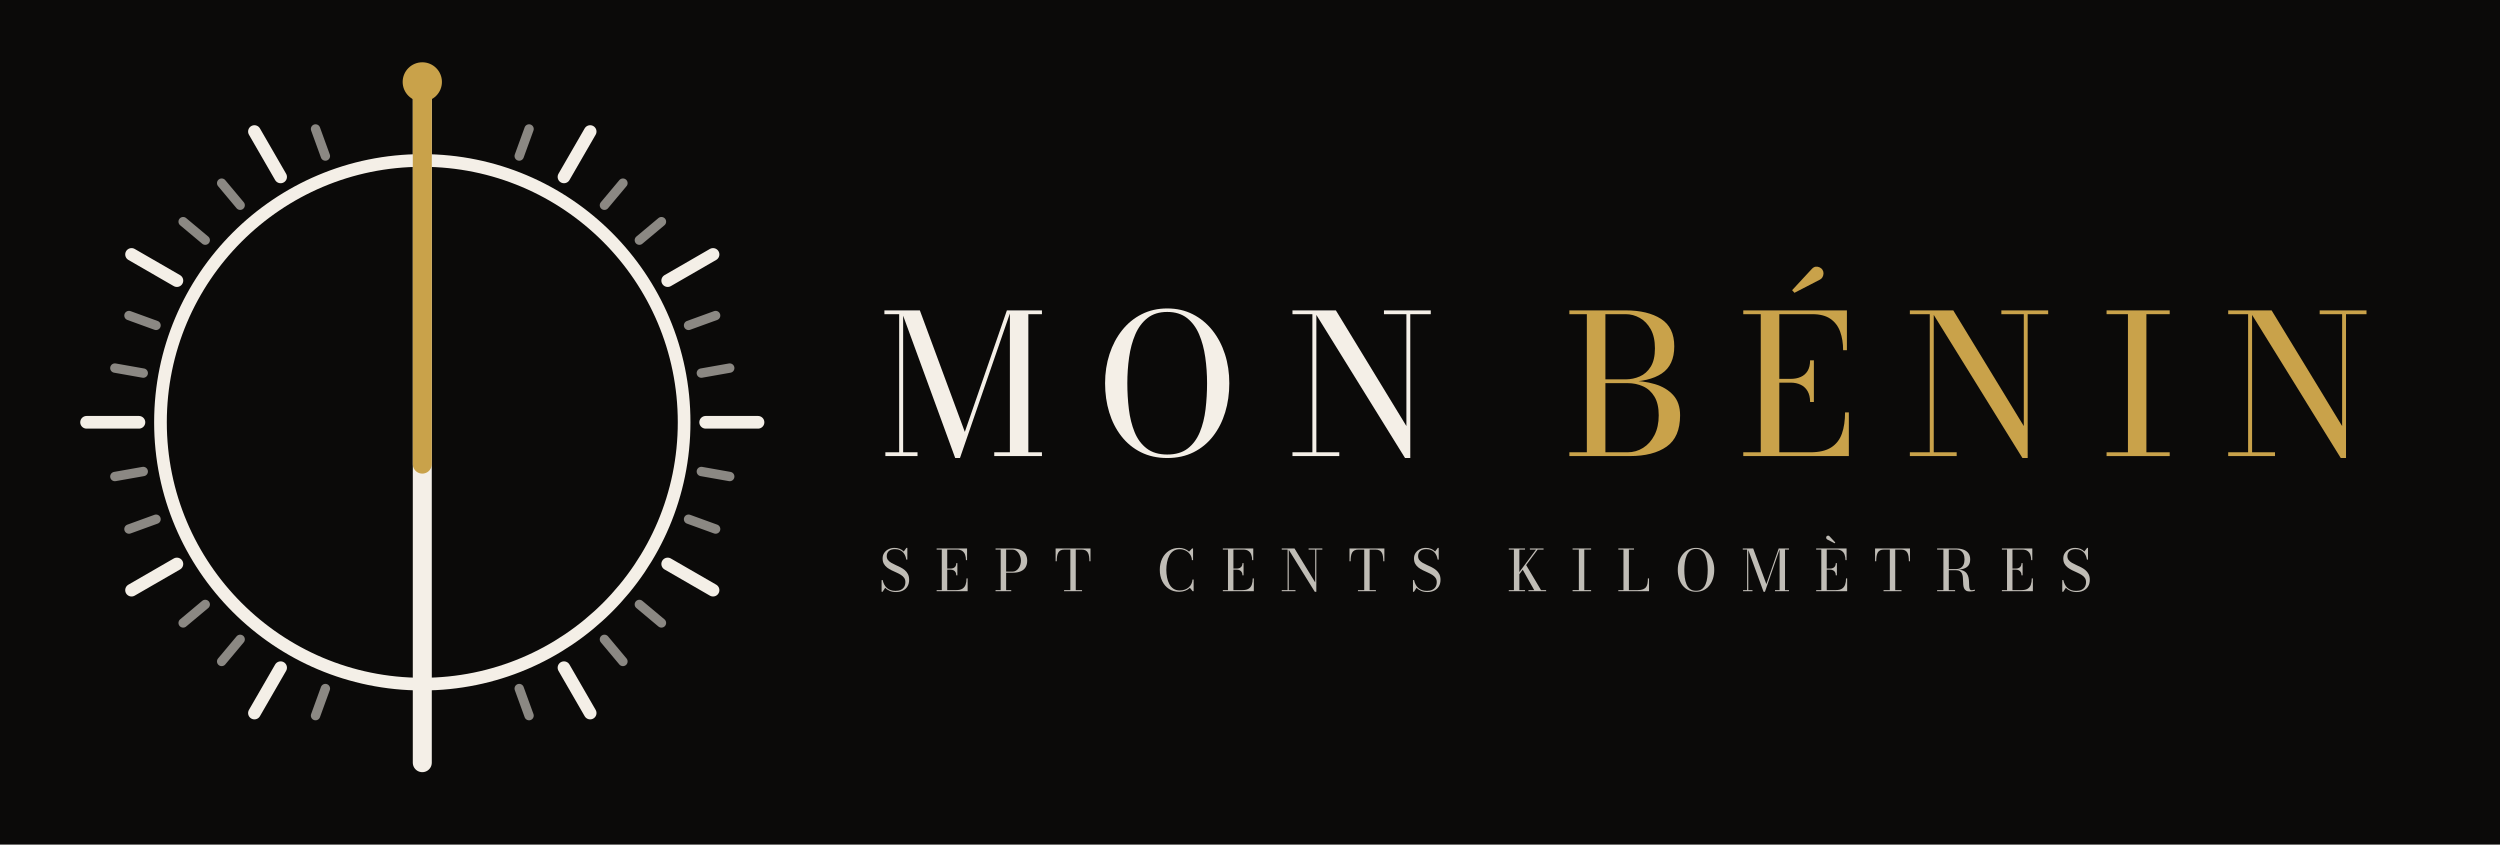
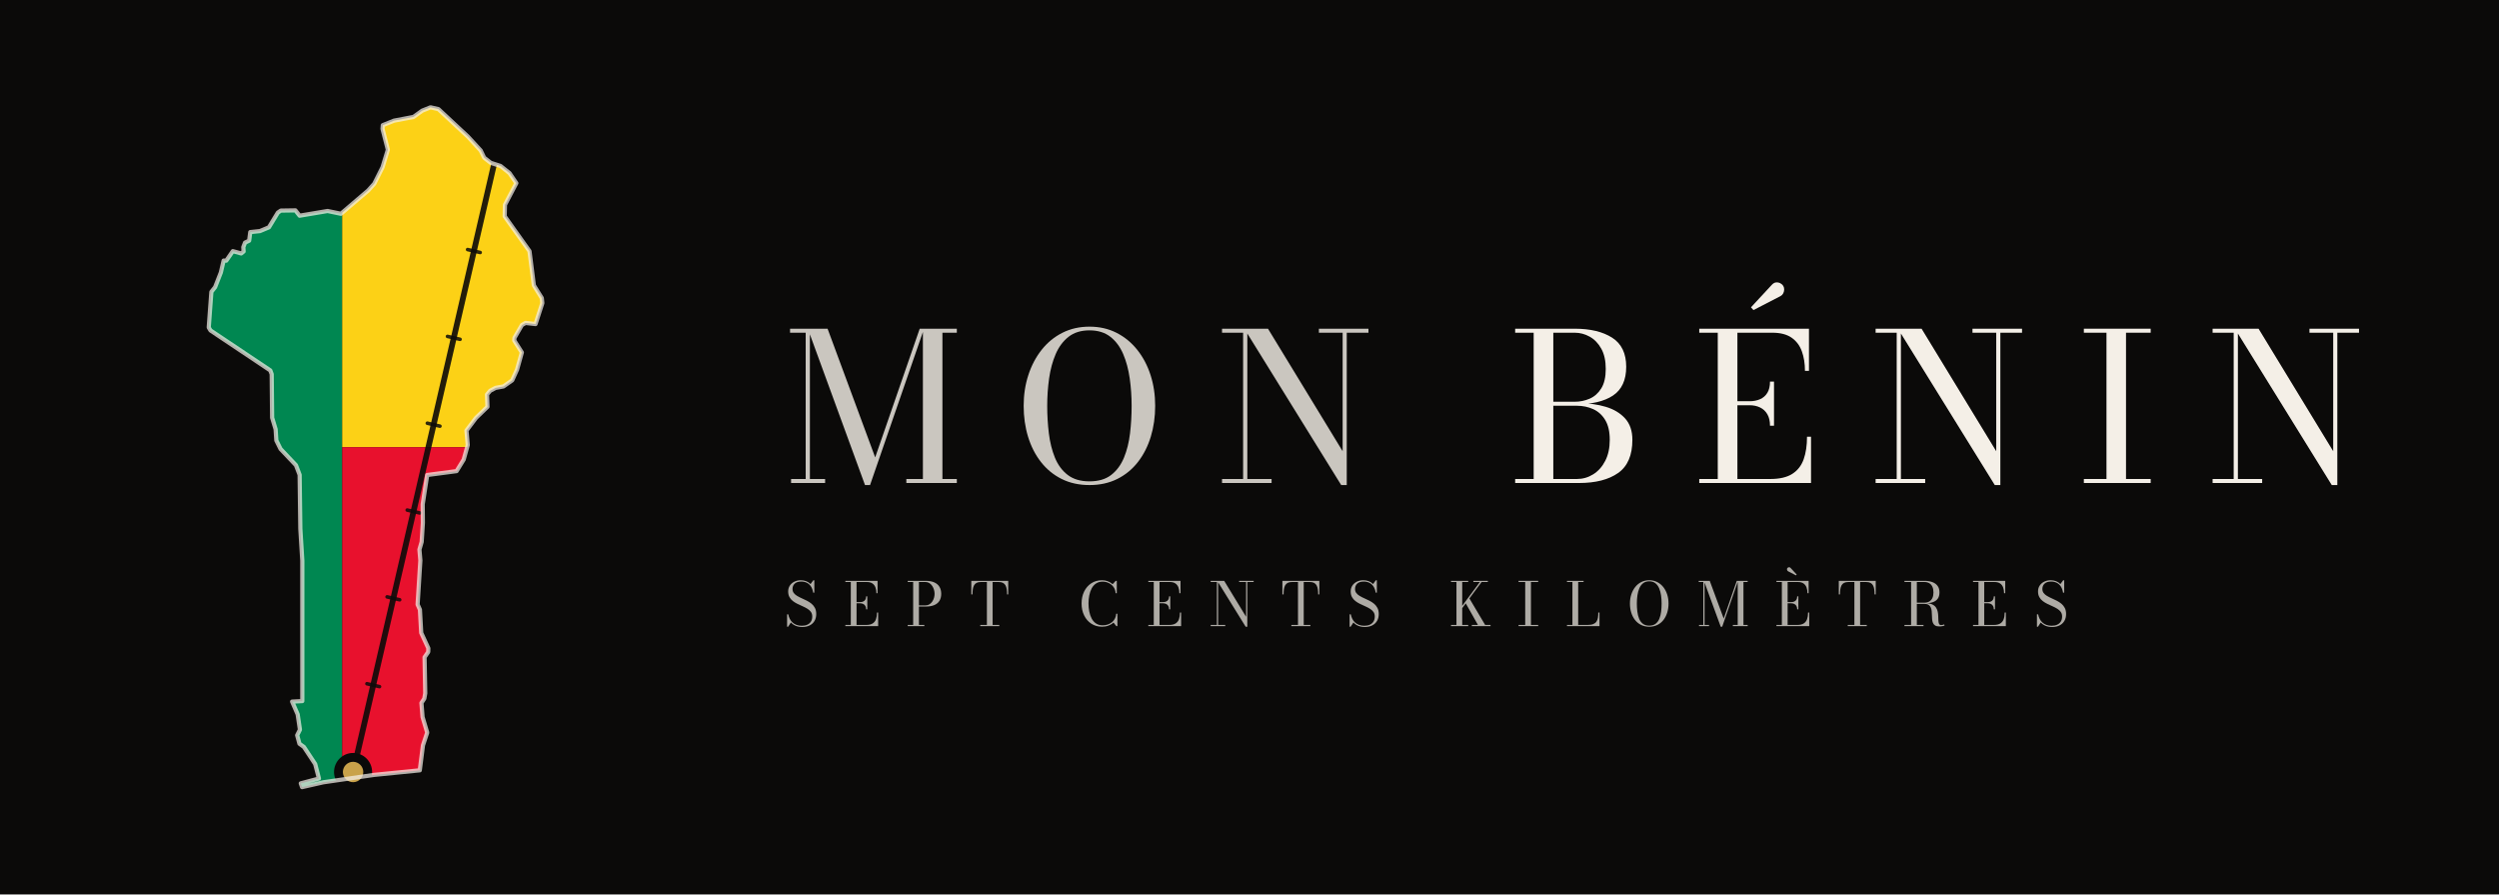
- <svg xmlns="http://www.w3.org/2000/svg" viewBox="0 0 592 200" width="592" height="200" role="img" aria-label="Mon Bénin">
-   <rect width="592" height="200" fill="#0b0a09" />
+ <svg xmlns="http://www.w3.org/2000/svg" viewBox="0 0 559 200" width="559" height="200" role="img" aria-label="Mon Bénin">
+   <rect width="559" height="200" fill="#0b0a09" />
  <g>
-     <circle cx="100.0" cy="100.0" r="62.0" fill="none" stroke="#f4efe7" stroke-width="3.00" />
-     <line x1="122.95" y1="36.95" x2="125.28" y2="30.54" stroke="#f4efe7" stroke-width="2.22" stroke-linecap="round" opacity=".55" />
-     <line x1="133.55" y1="41.89" x2="139.75" y2="31.15" stroke="#f4efe7" stroke-width="3.00" stroke-linecap="round" opacity="1" />
-     <line x1="143.13" y1="48.60" x2="147.51" y2="43.37" stroke="#f4efe7" stroke-width="2.22" stroke-linecap="round" opacity=".55" />
-     <line x1="151.40" y1="56.87" x2="156.63" y2="52.49" stroke="#f4efe7" stroke-width="2.22" stroke-linecap="round" opacity=".55" />
-     <line x1="158.11" y1="66.45" x2="168.85" y2="60.25" stroke="#f4efe7" stroke-width="3.00" stroke-linecap="round" opacity="1" />
-     <line x1="163.05" y1="77.05" x2="169.46" y2="74.72" stroke="#f4efe7" stroke-width="2.22" stroke-linecap="round" opacity=".55" />
-     <line x1="166.08" y1="88.35" x2="172.80" y2="87.16" stroke="#f4efe7" stroke-width="2.22" stroke-linecap="round" opacity=".55" />
-     <line x1="167.10" y1="100.00" x2="179.50" y2="100.00" stroke="#f4efe7" stroke-width="3.00" stroke-linecap="round" opacity="1" />
-     <line x1="166.08" y1="111.65" x2="172.80" y2="112.84" stroke="#f4efe7" stroke-width="2.22" stroke-linecap="round" opacity=".55" />
-     <line x1="163.05" y1="122.95" x2="169.46" y2="125.28" stroke="#f4efe7" stroke-width="2.22" stroke-linecap="round" opacity=".55" />
-     <line x1="158.11" y1="133.55" x2="168.85" y2="139.75" stroke="#f4efe7" stroke-width="3.00" stroke-linecap="round" opacity="1" />
-     <line x1="151.40" y1="143.13" x2="156.63" y2="147.51" stroke="#f4efe7" stroke-width="2.22" stroke-linecap="round" opacity=".55" />
-     <line x1="143.13" y1="151.40" x2="147.51" y2="156.63" stroke="#f4efe7" stroke-width="2.22" stroke-linecap="round" opacity=".55" />
-     <line x1="133.55" y1="158.11" x2="139.75" y2="168.85" stroke="#f4efe7" stroke-width="3.00" stroke-linecap="round" opacity="1" />
-     <line x1="122.95" y1="163.05" x2="125.28" y2="169.46" stroke="#f4efe7" stroke-width="2.22" stroke-linecap="round" opacity=".55" />
-     <line x1="77.05" y1="163.05" x2="74.72" y2="169.46" stroke="#f4efe7" stroke-width="2.22" stroke-linecap="round" opacity=".55" />
-     <line x1="66.45" y1="158.11" x2="60.25" y2="168.85" stroke="#f4efe7" stroke-width="3.00" stroke-linecap="round" opacity="1" />
-     <line x1="56.87" y1="151.40" x2="52.49" y2="156.63" stroke="#f4efe7" stroke-width="2.22" stroke-linecap="round" opacity=".55" />
-     <line x1="48.60" y1="143.13" x2="43.37" y2="147.51" stroke="#f4efe7" stroke-width="2.22" stroke-linecap="round" opacity=".55" />
-     <line x1="41.89" y1="133.55" x2="31.15" y2="139.75" stroke="#f4efe7" stroke-width="3.00" stroke-linecap="round" opacity="1" />
-     <line x1="36.95" y1="122.95" x2="30.54" y2="125.28" stroke="#f4efe7" stroke-width="2.22" stroke-linecap="round" opacity=".55" />
-     <line x1="33.92" y1="111.65" x2="27.20" y2="112.84" stroke="#f4efe7" stroke-width="2.22" stroke-linecap="round" opacity=".55" />
-     <line x1="32.90" y1="100.00" x2="20.50" y2="100.00" stroke="#f4efe7" stroke-width="3.00" stroke-linecap="round" opacity="1" />
-     <line x1="33.92" y1="88.35" x2="27.20" y2="87.16" stroke="#f4efe7" stroke-width="2.22" stroke-linecap="round" opacity=".55" />
-     <line x1="36.95" y1="77.05" x2="30.54" y2="74.72" stroke="#f4efe7" stroke-width="2.22" stroke-linecap="round" opacity=".55" />
-     <line x1="41.89" y1="66.45" x2="31.15" y2="60.25" stroke="#f4efe7" stroke-width="3.00" stroke-linecap="round" opacity="1" />
-     <line x1="48.60" y1="56.87" x2="43.37" y2="52.49" stroke="#f4efe7" stroke-width="2.22" stroke-linecap="round" opacity=".55" />
-     <line x1="56.87" y1="48.60" x2="52.49" y2="43.37" stroke="#f4efe7" stroke-width="2.22" stroke-linecap="round" opacity=".55" />
-     <line x1="66.45" y1="41.89" x2="60.25" y2="31.15" stroke="#f4efe7" stroke-width="3.00" stroke-linecap="round" opacity="1" />
-     <line x1="77.05" y1="36.95" x2="74.72" y2="30.54" stroke="#f4efe7" stroke-width="2.22" stroke-linecap="round" opacity=".55" />
-     <line x1="100.0" y1="19.4" x2="100.0" y2="180.6" stroke="#f4efe7" stroke-width="4.50" stroke-linecap="round" />
-     <line x1="100.0" y1="19.4" x2="100.0" y2="109.9" stroke="#c9a24a" stroke-width="4.50" stroke-linecap="round" />
-     <circle cx="100.0" cy="19.4" r="4.65" fill="#c9a24a" />
+     <defs>
+       <clipPath id="c1">
+         <path d="M67.57 176.00 L67.28 175.16 L71.34 174.08 L70.50 170.84 L67.97 167.01 L66.98 166.30 L66.47 164.40 L67.09 163.15 L66.58 159.73 L65.34 156.88 L67.62 156.76 L67.62 125.37 L67.18 118.26 L67.02 106.17 L66.20 104.02 L62.75 100.38 L61.81 98.49 L61.65 95.99 L60.87 93.41 L60.77 83.67 L60.46 82.83 L47.09 73.89 L46.69 73.22 L47.28 65.25 L48.11 64.21 L49.40 60.92 L50.02 58.27 L50.61 58.28 L52.08 56.16 L53.95 56.67 L54.49 56.23 L54.42 55.25 L54.81 54.25 L55.73 53.81 L55.98 51.90 L58.14 51.67 L60.15 50.83 L62.15 47.54 L62.81 47.09 L66.08 47.04 L67.02 48.23 L73.28 47.18 L76.26 47.80 L82.35 42.60 L83.72 41.07 L85.56 37.40 L86.76 33.48 L85.56 28.82 L85.63 27.99 L88.14 26.98 L92.49 26.15 L94.44 24.75 L96.30 24.00 L98.07 24.40 L104.67 30.55 L107.53 33.66 L108.30 35.26 L109.78 36.41 L111.96 37.11 L113.96 38.70 L115.50 40.95 L112.95 45.80 L112.89 48.36 L118.44 56.15 L119.42 63.81 L121.19 66.64 L121.31 67.78 L119.79 72.46 L117.56 72.21 L116.75 72.67 L115.08 75.55 L115.04 76.14 L116.73 78.81 L115.66 82.64 L114.57 85.04 L112.62 86.41 L110.87 86.73 L109.65 87.37 L108.94 88.21 L109.04 90.96 L106.46 93.46 L104.34 96.27 L104.63 99.50 L103.72 102.76 L102.13 105.34 L95.56 106.21 L94.55 112.76 L94.59 116.92 L94.32 121.16 L93.82 122.88 L94.03 125.32 L93.41 135.16 L93.93 136.32 L94.22 141.51 L95.81 144.94 L95.79 145.77 L94.97 146.96 L95.12 155.02 L94.91 156.21 L94.27 157.18 L94.52 160.32 L95.56 163.80 L94.61 166.66 L93.90 172.24 L83.71 173.26 L72.32 174.92 L67.57 176.00 Z" />
+       </clipPath>
+     </defs>
+     <g clip-path="url(#c1)">
+       <rect x="44.69" y="22.00" width="31.85" height="156.00" fill="#008751" />
+       <rect x="76.54" y="22.00" width="46.77" height="78.00" fill="#fcd116" />
+       <rect x="76.54" y="100.00" width="46.77" height="78.00" fill="#e8112d" />
+       <line x1="78.98" y1="172.62" x2="115.56" y2="14.97" stroke="#0b0a09" stroke-width="1.29" stroke-linecap="round" opacity=".9" />
+       <line x1="82.08" y1="152.88" x2="84.89" y2="153.53" stroke="#0b0a09" stroke-width="0.80" stroke-linecap="round" opacity=".85" />
+       <line x1="86.59" y1="133.46" x2="89.40" y2="134.11" stroke="#0b0a09" stroke-width="0.80" stroke-linecap="round" opacity=".85" />
+       <line x1="91.09" y1="114.05" x2="93.90" y2="114.70" stroke="#0b0a09" stroke-width="0.80" stroke-linecap="round" opacity=".85" />
+       <line x1="95.59" y1="94.63" x2="98.41" y2="95.29" stroke="#0b0a09" stroke-width="0.80" stroke-linecap="round" opacity=".85" />
+       <line x1="100.10" y1="75.22" x2="102.91" y2="75.87" stroke="#0b0a09" stroke-width="0.80" stroke-linecap="round" opacity=".85" />
+       <line x1="104.60" y1="55.80" x2="107.41" y2="56.46" stroke="#0b0a09" stroke-width="0.80" stroke-linecap="round" opacity=".85" />
+     </g>
+     <circle cx="78.98" cy="172.62" r="4.26" fill="#0b0a09" />
+     <circle cx="78.98" cy="172.62" r="2.28" fill="#c9a24a" />
+     <path d="M67.57 176.00 L67.28 175.16 L71.34 174.08 L70.50 170.84 L67.97 167.01 L66.98 166.30 L66.47 164.40 L67.09 163.15 L66.58 159.73 L65.34 156.88 L67.62 156.76 L67.62 125.37 L67.18 118.26 L67.02 106.17 L66.20 104.02 L62.75 100.38 L61.81 98.49 L61.65 95.99 L60.87 93.41 L60.77 83.67 L60.46 82.83 L47.09 73.89 L46.69 73.22 L47.28 65.25 L48.11 64.21 L49.40 60.92 L50.02 58.27 L50.61 58.28 L52.08 56.16 L53.95 56.67 L54.49 56.23 L54.42 55.25 L54.81 54.25 L55.73 53.81 L55.98 51.90 L58.14 51.67 L60.15 50.83 L62.15 47.54 L62.81 47.09 L66.08 47.04 L67.02 48.23 L73.28 47.18 L76.26 47.80 L82.35 42.60 L83.72 41.07 L85.56 37.40 L86.76 33.48 L85.56 28.82 L85.63 27.99 L88.14 26.98 L92.49 26.15 L94.44 24.75 L96.30 24.00 L98.07 24.40 L104.67 30.55 L107.53 33.66 L108.30 35.26 L109.78 36.41 L111.96 37.11 L113.96 38.70 L115.50 40.95 L112.95 45.80 L112.89 48.36 L118.44 56.15 L119.42 63.81 L121.19 66.64 L121.31 67.78 L119.79 72.46 L117.56 72.21 L116.75 72.67 L115.08 75.55 L115.04 76.14 L116.73 78.81 L115.66 82.64 L114.57 85.04 L112.62 86.41 L110.87 86.73 L109.65 87.37 L108.94 88.21 L109.04 90.96 L106.46 93.46 L104.34 96.27 L104.63 99.50 L103.72 102.76 L102.13 105.34 L95.56 106.21 L94.55 112.76 L94.59 116.92 L94.32 121.16 L93.82 122.88 L94.03 125.32 L93.41 135.16 L93.93 136.32 L94.22 141.51 L95.81 144.94 L95.79 145.77 L94.97 146.96 L95.12 155.02 L94.91 156.21 L94.27 157.18 L94.52 160.32 L95.56 163.80 L94.61 166.66 L93.90 172.24 L83.71 173.26 L72.32 174.92 L67.57 176.00 Z" fill="none" stroke="#f4efe7" stroke-width="0.94" stroke-linejoin="round" opacity=".72" />
  </g>
-   <g transform="translate(208.0 108)" fill="#f4efe7">
+   <g transform="translate(175.3 108)" fill="#f4efe7" opacity=".82">
    <path d="M791 -20 235 1500H427L890 249L1323 1500H1365L840 -20ZM255 1500V39H403V0H72V39H214V1461H62V1500ZM1684 1500V1461H1544V39H1684V0H1193V39H1354V1500Z" transform="translate(0.00 0) scale(0.023 -0.023)" />
    <path d="M751 -20Q599 -20 480.0 39.5Q361 99 278.5 205.0Q196 311 153.5 450.5Q111 590 111 750Q111 910 156.5 1049.5Q202 1189 286.0 1295.0Q370 1401 488.0 1460.5Q606 1520 751 1520Q896 1520 1013.5 1460.5Q1131 1401 1215.5 1295.0Q1300 1189 1345.0 1049.5Q1390 910 1390 750Q1390 590 1347.5 450.5Q1305 311 1223.0 205.0Q1141 99 1022.0 39.5Q903 -20 751 -20ZM751 16Q882 16 962.5 78.5Q1043 141 1086.5 246.5Q1130 352 1145.5 483.0Q1161 614 1161 750Q1161 886 1142.5 1017.0Q1124 1148 1079.0 1253.5Q1034 1359 954.0 1421.5Q874 1484 751 1484Q628 1484 548.0 1421.5Q468 1359 422.5 1253.5Q377 1148 358.5 1017.0Q340 886 340 750Q340 614 356.0 483.0Q372 352 415.0 246.5Q458 141 539.5 78.5Q621 16 751 16Z" transform="translate(51.13 0) scale(0.023 -0.023)" />
    <path d="M308 1500V39H544V0H62V39H267V1461H62V1500ZM1486 1500V1461H1275V-20H1221L279 1500H509L1235 309V1461H1004V1500Z" transform="translate(96.63 0) scale(0.023 -0.023)" />
  </g>
-   <g transform="translate(370.2 108)" fill="#c9a24a">
+   <g transform="translate(337.5 108)" fill="#f4efe7">
    <path d="M62 0V39H662Q748 39 821.0 84.5Q894 130 938.0 215.5Q982 301 982 420Q982 539 938.0 612.0Q894 685 821.0 718.0Q748 751 662 751H422V776H683Q824 776 942.0 741.0Q1060 706 1131.0 628.0Q1202 550 1202 420Q1202 195 1063.5 97.5Q925 0 683 0ZM242 15V1485H433V15ZM422 764V790H642Q718 790 787.0 820.0Q856 850 899.5 920.0Q943 990 943 1109Q943 1228 899.5 1306.0Q856 1384 787.0 1422.5Q718 1461 642 1461H62V1500H642Q869 1500 1005.5 1412.5Q1142 1325 1142 1130Q1142 936 1013.0 850.0Q884 764 642 764Z" transform="translate(0.00 0) scale(0.023 -0.023)" />
    <path d="M62 0V39H242V1461H62V1500H1129V1090H1090Q1090 1197 1059.5 1281.0Q1029 1365 959.5 1413.0Q890 1461 773 1461H433V39H752Q889 39 967.0 89.0Q1045 139 1077.5 231.0Q1110 323 1110 450H1149V0ZM750 557Q750 624 724.5 668.0Q699 712 654.0 734.0Q609 756 552 756H385V795H552Q609 795 654.0 815.0Q699 835 724.5 877.0Q750 919 750 986H789V557ZM589 1681 565 1708 767 1926Q787 1948 809.0 1950.0Q831 1952 850.5 1942.0Q870 1932 879 1915Q889 1899 888.0 1879.0Q887 1859 878.0 1842.5Q869 1826 852 1817Z" transform="translate(41.18 0) scale(0.023 -0.023)" />
    <path d="M308 1500V39H544V0H62V39H267V1461H62V1500ZM1486 1500V1461H1275V-20H1221L279 1500H509L1235 309V1461H1004V1500Z" transform="translate(80.63 0) scale(0.023 -0.023)" />
    <path d="M62 0V39H282V1461H62V1500H712V1461H472V39H712V0Z" transform="translate(127.21 0) scale(0.023 -0.023)" />
    <path d="M308 1500V39H544V0H62V39H267V1461H62V1500ZM1486 1500V1461H1275V-20H1221L279 1500H509L1235 309V1461H1004V1500Z" transform="translate(156.01 0) scale(0.023 -0.023)" />
  </g>
-   <g transform="translate(208.0 140)" fill="#f4efe7" opacity=".78">
+   <g transform="translate(175.3 140)" fill="#f4efe7" opacity=".70">
    <path d="M620 -29Q491 -29 397.0 11.0Q303 51 240 121L147 -20H113V391H152Q168 309 203.0 240.0Q238 171 293.5 120.0Q349 69 425.5 40.5Q502 12 602 12Q708 12 785.5 48.0Q863 84 905.0 152.5Q947 221 947 320Q947 408 904.0 468.5Q861 529 789.5 573.5Q718 618 633.0 655.5Q548 693 463.0 734.0Q378 775 306.5 829.5Q235 884 192.0 961.5Q149 1039 149 1150Q149 1261 205.0 1344.0Q261 1427 355.5 1473.5Q450 1520 564 1520Q663 1520 746.0 1488.5Q829 1457 890 1393L983 1520H1016V1109H978Q958 1234 903.0 1315.5Q848 1397 766.0 1436.5Q684 1476 583 1476Q440 1476 366.5 1408.5Q293 1341 293 1230Q293 1151 335.5 1096.0Q378 1041 448.0 999.5Q518 958 602.0 921.0Q686 884 770.0 841.5Q854 799 924.0 741.0Q994 683 1036.5 600.5Q1079 518 1079 400Q1079 270 1023.0 173.5Q967 77 864.0 24.0Q761 -29 620 -29Z" transform="translate(0.00 0) scale(0.00675 -0.00675)" />
    <path d="M62 0V39H242V1461H62V1500H1129V1090H1090Q1090 1197 1059.5 1281.0Q1029 1365 959.5 1413.0Q890 1461 773 1461H433V39H752Q889 39 967.0 89.0Q1045 139 1077.5 231.0Q1110 323 1110 450H1149V0ZM750 557Q750 624 724.5 668.0Q699 712 654.0 734.0Q609 756 552 756H385V795H552Q609 795 654.0 815.0Q699 835 724.5 877.0Q750 919 750 986H789V557Z" transform="translate(13.38 0) scale(0.00675 -0.00675)" />
    <path d="M652 1500Q833 1500 947.5 1446.5Q1062 1393 1117.0 1296.0Q1172 1199 1172 1069Q1172 939 1117.0 844.5Q1062 750 947.5 699.0Q833 648 652 648H433V39H612V0H62V39H242V1461H62V1500ZM433 687H652Q724 687 779.5 721.0Q835 755 873.5 811.0Q912 867 932.0 934.5Q952 1002 952 1069Q952 1136 932.0 1205.0Q912 1274 873.5 1332.0Q835 1390 779.5 1425.5Q724 1461 652 1461H433Z" transform="translate(27.33 0) scale(0.00675 -0.00675)" />
    <path d="M359 0V39H579V1461H379Q291 1461 236.5 1432.5Q182 1404 153.0 1350.5Q124 1297 113.0 1221.0Q102 1145 102 1050H62V1500H1286V1050H1247Q1247 1145 1236.0 1221.0Q1225 1297 1195.5 1350.5Q1166 1404 1111.5 1432.5Q1057 1461 969 1461H769V39H989V0Z" transform="translate(41.55 0) scale(0.00675 -0.00675)" />
    <path d="M790 -20Q587 -20 434.0 80.0Q281 180 196.0 354.0Q111 528 111 750Q111 973 196.0 1146.5Q281 1320 434.0 1420.0Q587 1520 790 1520Q890 1520 980.5 1485.5Q1071 1451 1139 1389L1243 1500H1278V1090H1238Q1233 1207 1171.5 1293.0Q1110 1379 1014.5 1426.0Q919 1473 810 1473Q680 1473 589.5 1412.0Q499 1351 444.5 1247.5Q390 1144 365.0 1015.0Q340 886 340 750Q340 614 365.0 485.0Q390 356 444.5 252.5Q499 149 589.5 88.0Q680 27 810 27Q909 27 989.5 56.5Q1070 86 1129.0 138.5Q1188 191 1221.0 260.5Q1254 330 1258 410H1298V0H1263L1168 118Q1100 54 1002.5 17.0Q905 -20 790 -20Z" transform="translate(65.89 0) scale(0.00675 -0.00675)" />
    <path d="M62 0V39H242V1461H62V1500H1129V1090H1090Q1090 1197 1059.5 1281.0Q1029 1365 959.5 1413.0Q890 1461 773 1461H433V39H752Q889 39 967.0 89.0Q1045 139 1077.5 231.0Q1110 323 1110 450H1149V0ZM750 557Q750 624 724.5 668.0Q699 712 654.0 734.0Q609 756 552 756H385V795H552Q609 795 654.0 815.0Q699 835 724.5 877.0Q750 919 750 986H789V557Z" transform="translate(81.15 0) scale(0.00675 -0.00675)" />
    <path d="M308 1500V39H544V0H62V39H267V1461H62V1500ZM1486 1500V1461H1275V-20H1221L279 1500H509L1235 309V1461H1004V1500Z" transform="translate(95.10 0) scale(0.00675 -0.00675)" />
    <path d="M359 0V39H579V1461H379Q291 1461 236.5 1432.5Q182 1404 153.0 1350.5Q124 1297 113.0 1221.0Q102 1145 102 1050H62V1500H1286V1050H1247Q1247 1145 1236.0 1221.0Q1225 1297 1195.5 1350.5Q1166 1404 1111.5 1432.5Q1057 1461 969 1461H769V39H989V0Z" transform="translate(111.14 0) scale(0.00675 -0.00675)" />
    <path d="M620 -29Q491 -29 397.0 11.0Q303 51 240 121L147 -20H113V391H152Q168 309 203.0 240.0Q238 171 293.5 120.0Q349 69 425.5 40.5Q502 12 602 12Q708 12 785.5 48.0Q863 84 905.0 152.5Q947 221 947 320Q947 408 904.0 468.5Q861 529 789.5 573.5Q718 618 633.0 655.5Q548 693 463.0 734.0Q378 775 306.5 829.5Q235 884 192.0 961.5Q149 1039 149 1150Q149 1261 205.0 1344.0Q261 1427 355.5 1473.5Q450 1520 564 1520Q663 1520 746.0 1488.5Q829 1457 890 1393L983 1520H1016V1109H978Q958 1234 903.0 1315.5Q848 1397 766.0 1436.5Q684 1476 583 1476Q440 1476 366.5 1408.5Q293 1341 293 1230Q293 1151 335.5 1096.0Q378 1041 448.0 999.5Q518 958 602.0 921.0Q686 884 770.0 841.5Q854 799 924.0 741.0Q994 683 1036.5 600.5Q1079 518 1079 400Q1079 270 1023.0 173.5Q967 77 864.0 24.0Q761 -29 620 -29Z" transform="translate(125.83 0) scale(0.00675 -0.00675)" />
    <path d="M256 434 1018 1461H802V1500H1282V1461H1075L313 434ZM62 0V39H242V1461H62V1500H632V1461H433V39H632V0ZM752 0V39H954L533 786L657 941L1193 39H1372V0Z" transform="translate(148.86 0) scale(0.00675 -0.00675)" />
    <path d="M62 0V39H282V1461H62V1500H712V1461H472V39H712V0Z" transform="translate(163.97 0) scale(0.00675 -0.00675)" />
    <path d="M62 0V39H242V1461H62V1500H612V1461H433V39H742Q860 39 931.0 67.5Q1002 96 1038.5 149.5Q1075 203 1087.0 279.0Q1099 355 1099 450H1139V0Z" transform="translate(174.80 0) scale(0.00675 -0.00675)" />
    <path d="M751 -20Q599 -20 480.0 39.5Q361 99 278.5 205.0Q196 311 153.5 450.5Q111 590 111 750Q111 910 156.5 1049.5Q202 1189 286.0 1295.0Q370 1401 488.0 1460.5Q606 1520 751 1520Q896 1520 1013.5 1460.5Q1131 1401 1215.5 1295.0Q1300 1189 1345.0 1049.5Q1390 910 1390 750Q1390 590 1347.5 450.5Q1305 311 1223.0 205.0Q1141 99 1022.0 39.5Q903 -20 751 -20ZM751 16Q882 16 962.5 78.5Q1043 141 1086.5 246.5Q1130 352 1145.5 483.0Q1161 614 1161 750Q1161 886 1142.5 1017.0Q1124 1148 1079.0 1253.5Q1034 1359 954.0 1421.5Q874 1484 751 1484Q628 1484 548.0 1421.5Q468 1359 422.5 1253.5Q377 1148 358.5 1017.0Q340 886 340 750Q340 614 356.0 483.0Q372 352 415.0 246.5Q458 141 539.5 78.5Q621 16 751 16Z" transform="translate(188.55 0) scale(0.00675 -0.00675)" />
    <path d="M791 -20 235 1500H427L890 249L1323 1500H1365L840 -20ZM255 1500V39H403V0H72V39H214V1461H62V1500ZM1684 1500V1461H1544V39H1684V0H1193V39H1354V1500Z" transform="translate(204.27 0) scale(0.00675 -0.00675)" />
    <path d="M62 0V39H242V1461H62V1500H1129V1090H1090Q1090 1197 1059.5 1281.0Q1029 1365 959.5 1413.0Q890 1461 773 1461H433V39H752Q889 39 967.0 89.0Q1045 139 1077.5 231.0Q1110 323 1110 450H1149V0ZM750 557Q750 624 724.5 668.0Q699 712 654.0 734.0Q609 756 552 756H385V795H552Q609 795 654.0 815.0Q699 835 724.5 877.0Q750 919 750 986H789V557ZM710 1681 447 1817Q431 1826 421.5 1842.5Q412 1859 411.5 1879.0Q411 1899 420 1915Q430 1932 449.0 1942.0Q468 1952 490.5 1950.0Q513 1948 532 1926L734 1708Z" transform="translate(221.65 0) scale(0.00675 -0.00675)" />
    <path d="M359 0V39H579V1461H379Q291 1461 236.5 1432.5Q182 1404 153.0 1350.5Q124 1297 113.0 1221.0Q102 1145 102 1050H62V1500H1286V1050H1247Q1247 1145 1236.0 1221.0Q1225 1297 1195.5 1350.5Q1166 1404 1111.5 1432.5Q1057 1461 969 1461H769V39H989V0Z" transform="translate(235.60 0) scale(0.00675 -0.00675)" />
    <path d="M422 754V777H722Q818 777 885.5 816.5Q953 856 988.0 932.0Q1023 1008 1023 1117Q1023 1226 988.0 1303.0Q953 1380 885.5 1420.5Q818 1461 722 1461H62V1500H722Q873 1500 985.5 1458.5Q1098 1417 1160.0 1332.0Q1222 1247 1222 1117Q1222 987 1164.0 907.0Q1106 827 994.5 790.5Q883 754 722 754ZM62 0V39H693V0ZM282 21V1473H472V21ZM1212 -10Q1125 -10 1076.5 21.5Q1028 53 1006.0 106.5Q984 160 978.5 226.5Q973 293 972.0 364.0Q971 435 964.0 501.5Q957 568 933.0 621.5Q909 675 856.5 706.5Q804 738 712 738H422V759H752Q895 759 979.5 720.0Q1064 681 1107.0 616.0Q1150 551 1165.0 474.0Q1180 397 1181.5 320.0Q1183 243 1186.5 178.0Q1190 113 1208.5 74.0Q1227 35 1277 35Q1309 35 1333.5 41.5Q1358 48 1378 58L1392 21Q1368 8 1320.0 -1.0Q1272 -10 1212 -10Z" transform="translate(250.29 0) scale(0.00675 -0.00675)" />
    <path d="M62 0V39H242V1461H62V1500H1129V1090H1090Q1090 1197 1059.5 1281.0Q1029 1365 959.5 1413.0Q890 1461 773 1461H433V39H752Q889 39 967.0 89.0Q1045 139 1077.5 231.0Q1110 323 1110 450H1149V0ZM750 557Q750 624 724.5 668.0Q699 712 654.0 734.0Q609 756 552 756H385V795H552Q609 795 654.0 815.0Q699 835 724.5 877.0Q750 919 750 986H789V557Z" transform="translate(265.63 0) scale(0.00675 -0.00675)" />
    <path d="M620 -29Q491 -29 397.0 11.0Q303 51 240 121L147 -20H113V391H152Q168 309 203.0 240.0Q238 171 293.5 120.0Q349 69 425.5 40.5Q502 12 602 12Q708 12 785.5 48.0Q863 84 905.0 152.5Q947 221 947 320Q947 408 904.0 468.5Q861 529 789.5 573.5Q718 618 633.0 655.5Q548 693 463.0 734.0Q378 775 306.5 829.5Q235 884 192.0 961.5Q149 1039 149 1150Q149 1261 205.0 1344.0Q261 1427 355.5 1473.5Q450 1520 564 1520Q663 1520 746.0 1488.5Q829 1457 890 1393L983 1520H1016V1109H978Q958 1234 903.0 1315.5Q848 1397 766.0 1436.5Q684 1476 583 1476Q440 1476 366.5 1408.5Q293 1341 293 1230Q293 1151 335.5 1096.0Q378 1041 448.0 999.5Q518 958 602.0 921.0Q686 884 770.0 841.5Q854 799 924.0 741.0Q994 683 1036.5 600.5Q1079 518 1079 400Q1079 270 1023.0 173.5Q967 77 864.0 24.0Q761 -29 620 -29Z" transform="translate(279.58 0) scale(0.00675 -0.00675)" />
  </g>
</svg>
